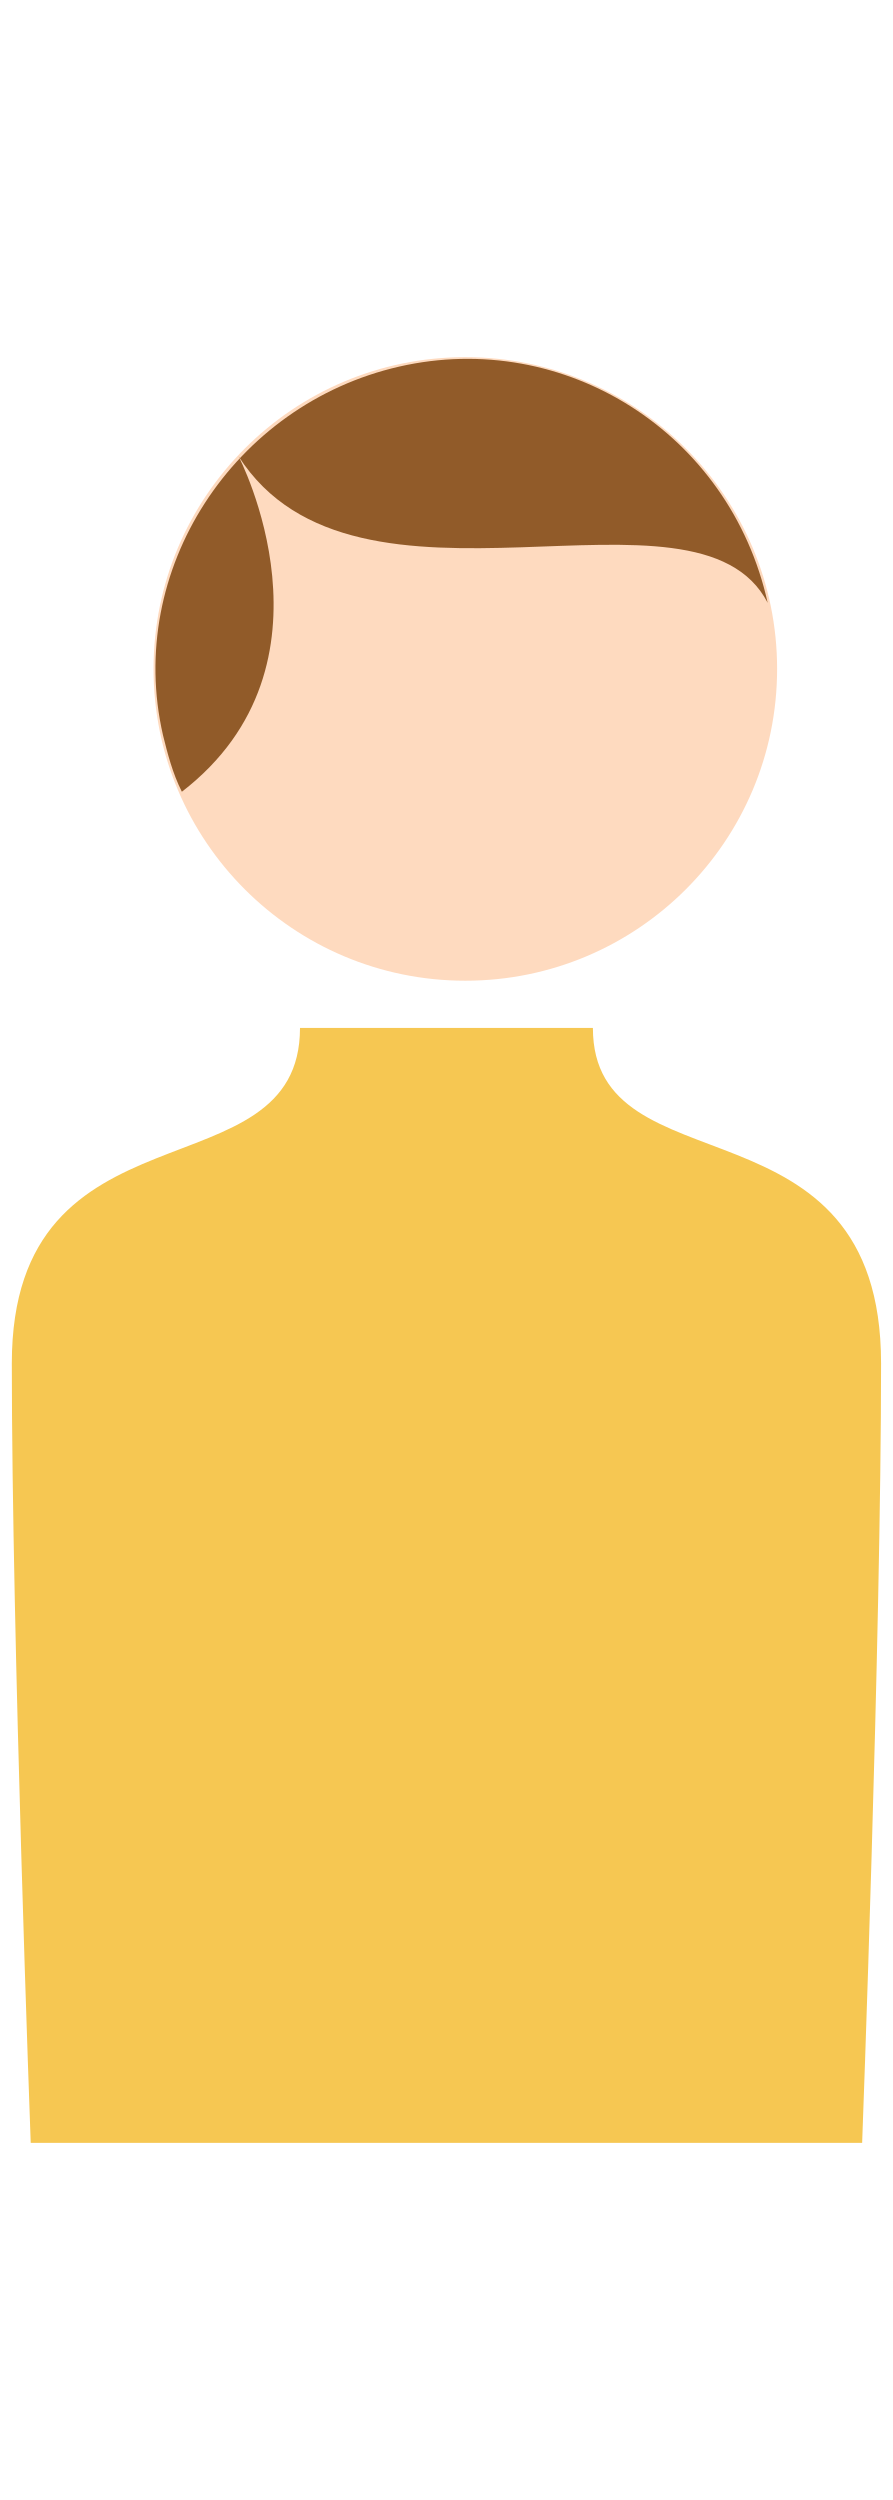
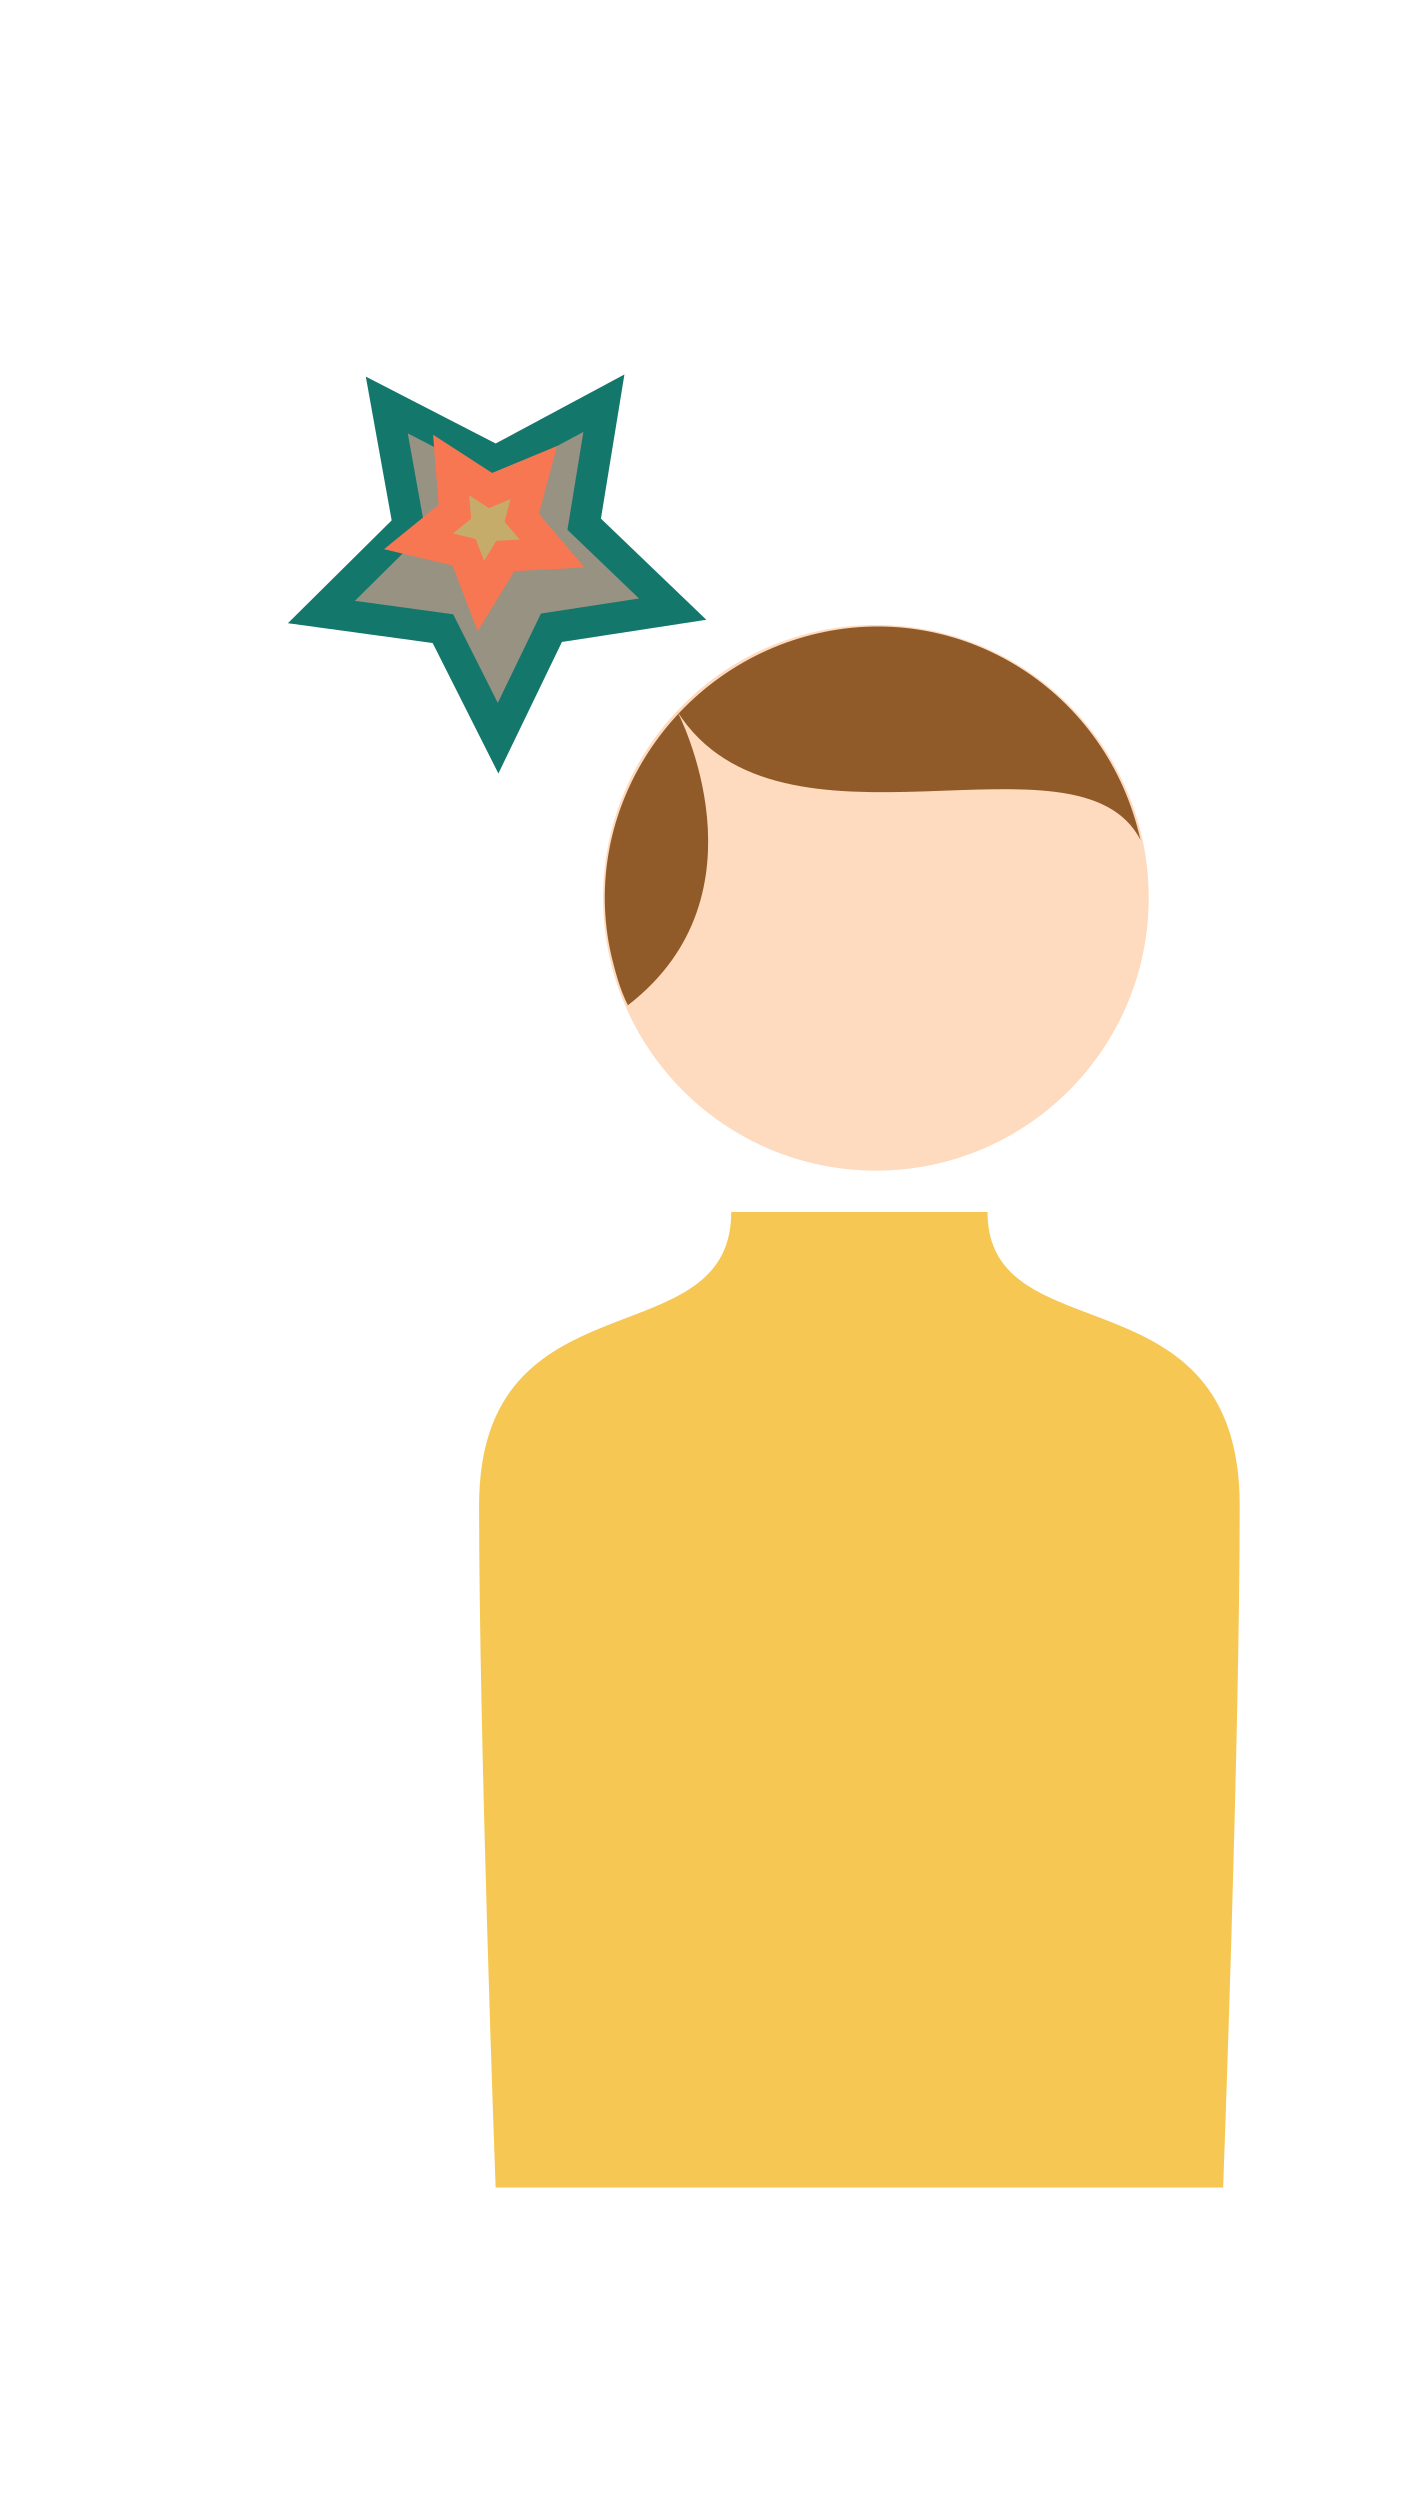
- <svg xmlns="http://www.w3.org/2000/svg" version="1.1" id="Layer_1" x="0px" y="0px" viewBox="0 -10 25 70" enable-background="new 0 0 25 50" xml:space="preserve">
-   <g>
-     <circle fill="#FEDABF" cx="13.029" cy="8.73" r="8.73" />
-     <path fill="#915B29" d="M11.177,0.265c-4.63,1.058-7.672,5.688-6.614,10.317c0.132,0.529,0.265,1.058,0.529,1.587l0,0   C9.722,8.598,6.68,2.778,6.68,2.778c3.307,5.159,12.831,0.265,14.815,4.101C20.437,2.116,15.807-0.794,11.177,0.265z" />
-     <path fill="#F6C752" d="M0.86,50c0,0-0.529-14.286-0.529-21.825s8.069-4.63,8.069-9.392h8.201c0,4.63,8.069,1.72,8.069,9.392   S24.14,50,24.14,50H0.86z" />
+ <svg xmlns="http://www.w3.org/2000/svg" version="1.1" id="Layer_1" x="0px" y="0px" viewBox="-15 -20 45 80" enable-background="new 0 0 25 50" xml:space="preserve">
+   <defs id="defs13" />
+   <g id="g3">
+     <circle fill="#FEDABF" cx="13.029" cy="8.73" r="8.73" id="circle5" />
+     <path fill="#915B29" d="M11.177,0.265c-4.63,1.058-7.672,5.688-6.614,10.317c0.132,0.529,0.265,1.058,0.529,1.587l0,0   C9.722,8.598,6.68,2.778,6.68,2.778c3.307,5.159,12.831,0.265,14.815,4.101C20.437,2.116,15.807-0.794,11.177,0.265z" id="path7" />
+     <path fill="#F6C752" d="M0.86,50c0,0-0.529-14.286-0.529-21.825s8.069-4.63,8.069-9.392h8.201c0,4.63,8.069,1.72,8.069,9.392   S24.14,50,24.14,50H0.86z" id="path9" />
  </g>
+   <path style="fill:#2b2200;fill-opacity:0.491;stroke:#14776c;stroke-opacity:1" id="path4143" d="M 6.525,-0.508 2.646,0.088 0.939,3.622 -0.827,0.117 -4.716,-0.415 l 2.788,-2.763 -0.695,-3.862 3.489,1.797 3.459,-1.855 -0.631,3.873 z" />
+   <path style="fill:#f6c752;fill-opacity:0.491;stroke:#f67752;stroke-opacity:1" id="path4145" d="M 2.669,-2.288 1.172,-2.208 0.389,-0.928 -0.151,-2.328 -1.61,-2.677 -0.445,-3.623 -0.563,-5.118 0.696,-4.303 2.081,-4.878 1.695,-3.428 Z" />
</svg>
